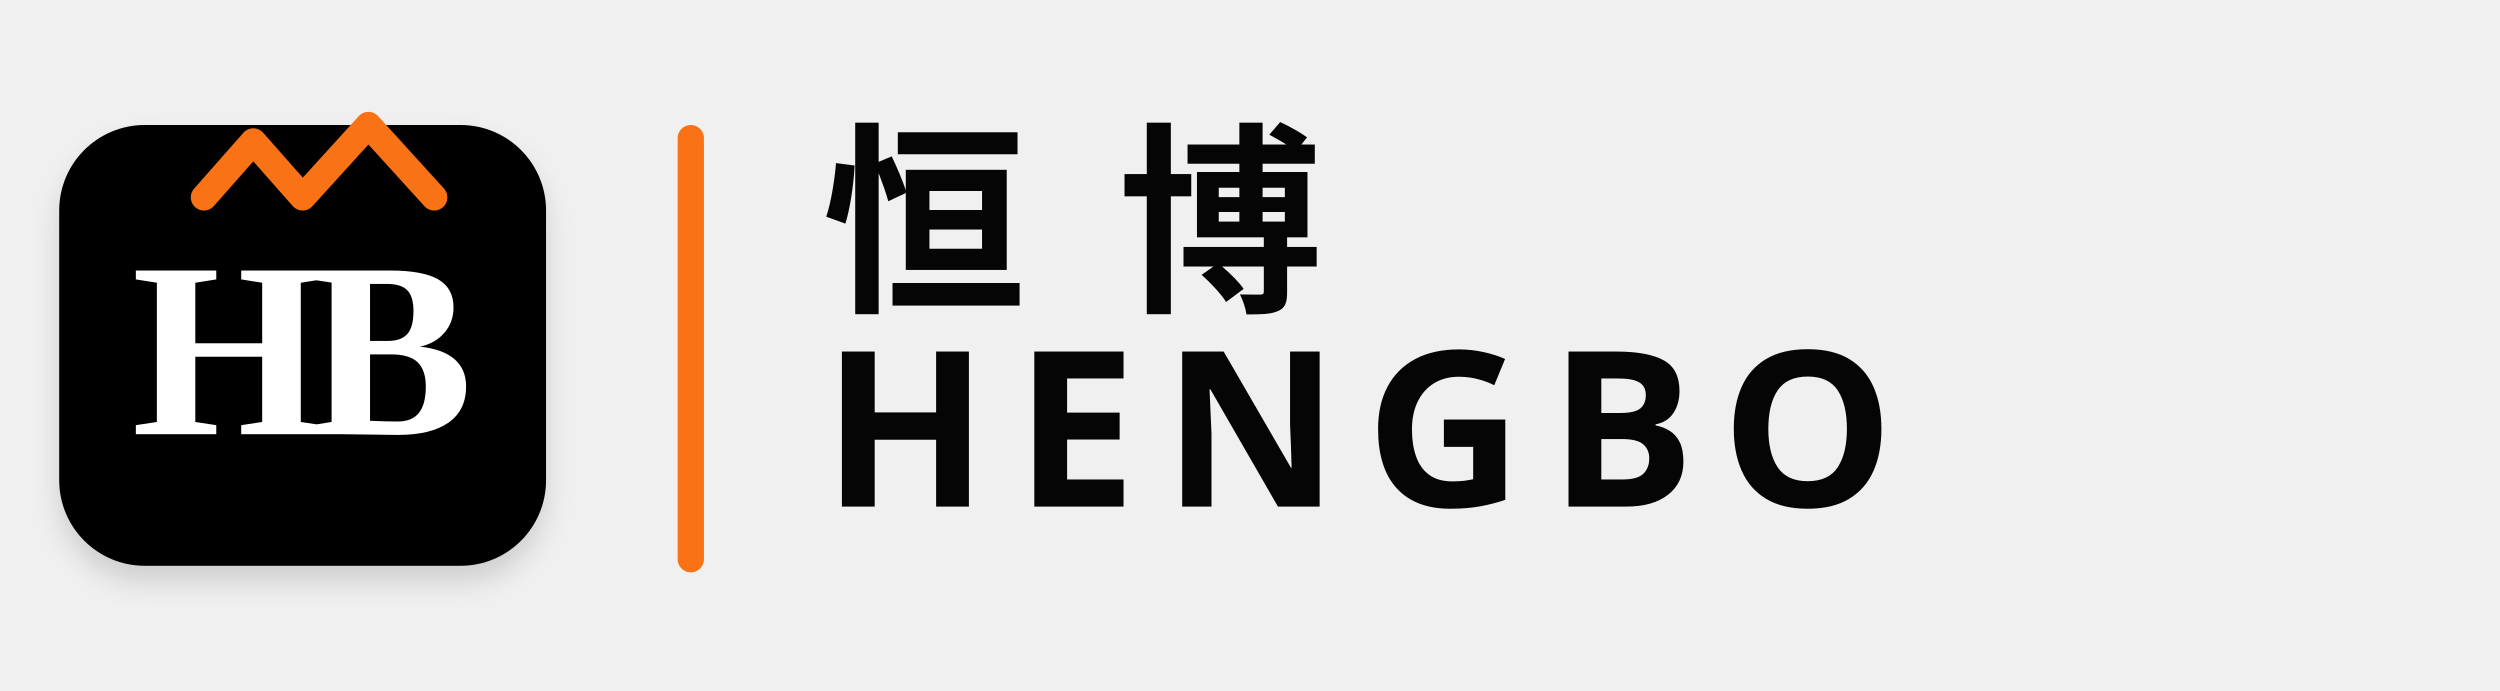
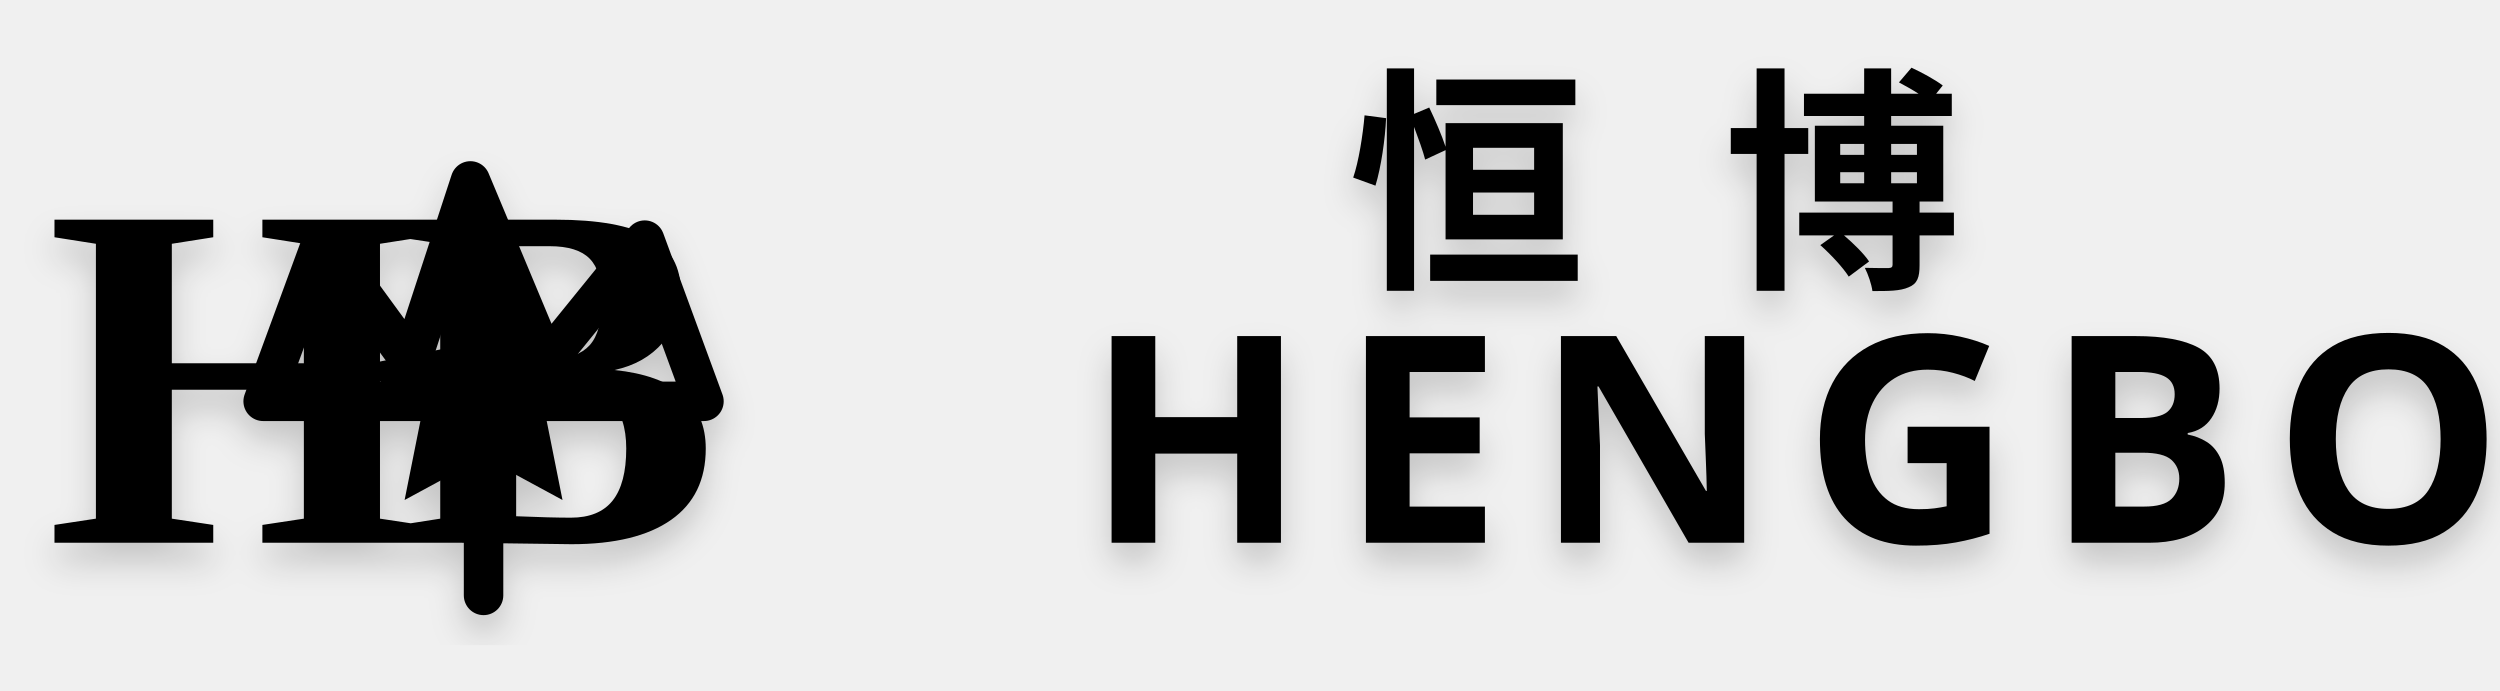
<svg xmlns="http://www.w3.org/2000/svg" viewBox="0 0 760 210" role="img" aria-labelledby="title desc">
  <defs>
    <filter id="softShadow" x="-8%" y="-12%" width="116%" height="124%">
-       <feDropShadow dx="0" dy="5" stdDeviation="4" flood-color="#000" flood-opacity=".14" />
+       <feDropShadow dx="0" dy="6" stdDeviation="5" flood-color="#000" flood-opacity=".18" />
    </filter>
  </defs>
-   <rect x="18" y="38" width="148" height="134" rx="26" fill="#050505" filter="url(#softShadow)" />
-   <text x="40" y="132" font-family="Georgia, 'Times New Roman', serif" font-size="76" font-weight="900" letter-spacing="-6" fill="#fff">HB</text>
-   <path d="M62 60 L77 43 L92 60 L112 38 L132 60" fill="none" stroke="#f97316" stroke-width="8" stroke-linecap="round" stroke-linejoin="round" />
-   <line x1="210" y1="42" x2="210" y2="170" stroke="#f97316" stroke-width="8" stroke-linecap="round" />
-   <text x="250" y="90" font-family="'Microsoft YaHei', 'SimHei', sans-serif" font-size="62" font-weight="900" letter-spacing="28" fill="#050505">恒博</text>
-   <text x="250" y="154" font-family="Impact, 'Arial Black', 'Microsoft YaHei', sans-serif" font-size="66" font-weight="900" letter-spacing="8" fill="#050505">HENGBO</text>
+   <g fill="#050505" filter="url(#softShadow)">
+     <text x="14" y="165" font-family="Georgia, 'Times New Roman', serif" font-size="150" font-weight="900" letter-spacing="-12">HB</text>
+     <g transform="translate(80 55)">
+       <path d="M0 67 L18 18 L45 55 L63 0 L86 55 L116 18 L134 67 Z" fill="none" stroke="#050505" stroke-width="12" stroke-linejoin="round" />
+       <path d="M67 29 L79 51 L104 56 L86 72 L91 97 L67 84 L43 97 L48 72 L30 56 L55 51 Z" />
+       <path d="M67 67 V126" fill="none" stroke="#050505" stroke-width="12" stroke-linecap="round" />
+     </g>
+   </g>
+   <g fill="#050505" filter="url(#softShadow)">
+     <text x="410" y="82" font-family="'Microsoft YaHei', 'SimHei', sans-serif" font-size="72" font-weight="900" letter-spacing="42">恒博</text>
+     <text x="330" y="165" font-family="Impact, 'Arial Black', 'Microsoft YaHei', sans-serif" font-size="88" font-weight="900" letter-spacing="10">HENGBO</text>
+   </g>
</svg>
